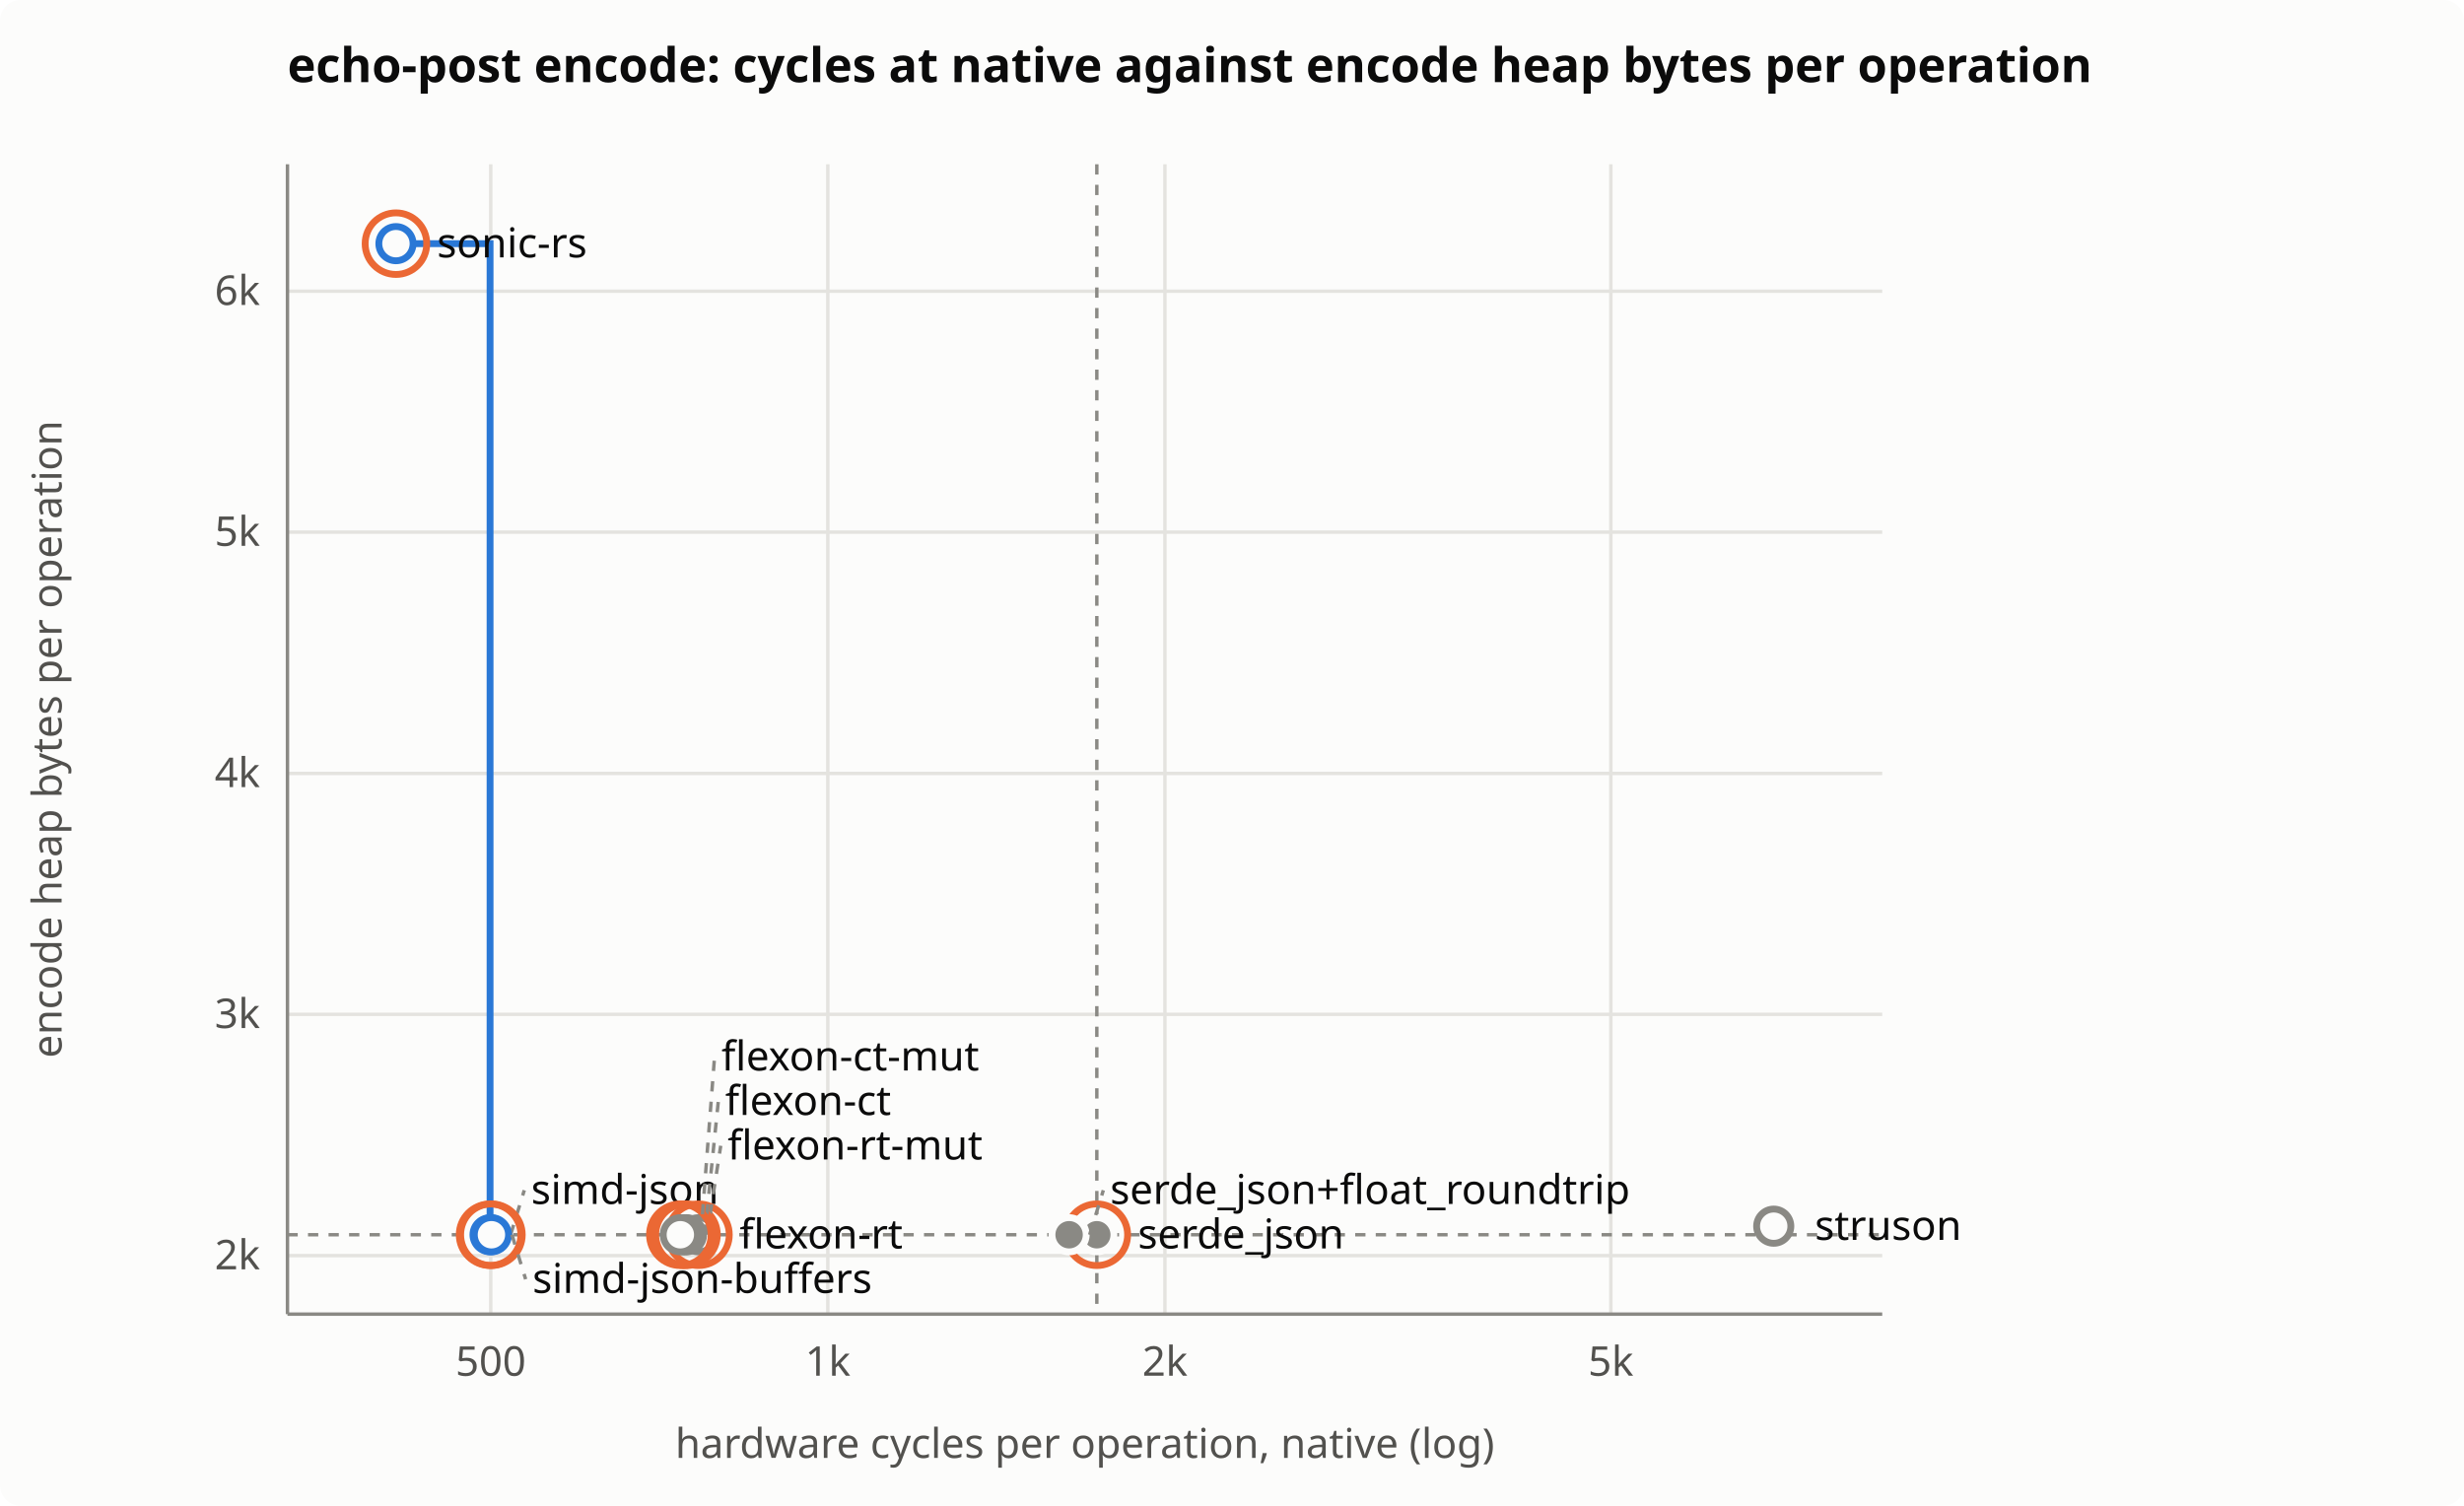
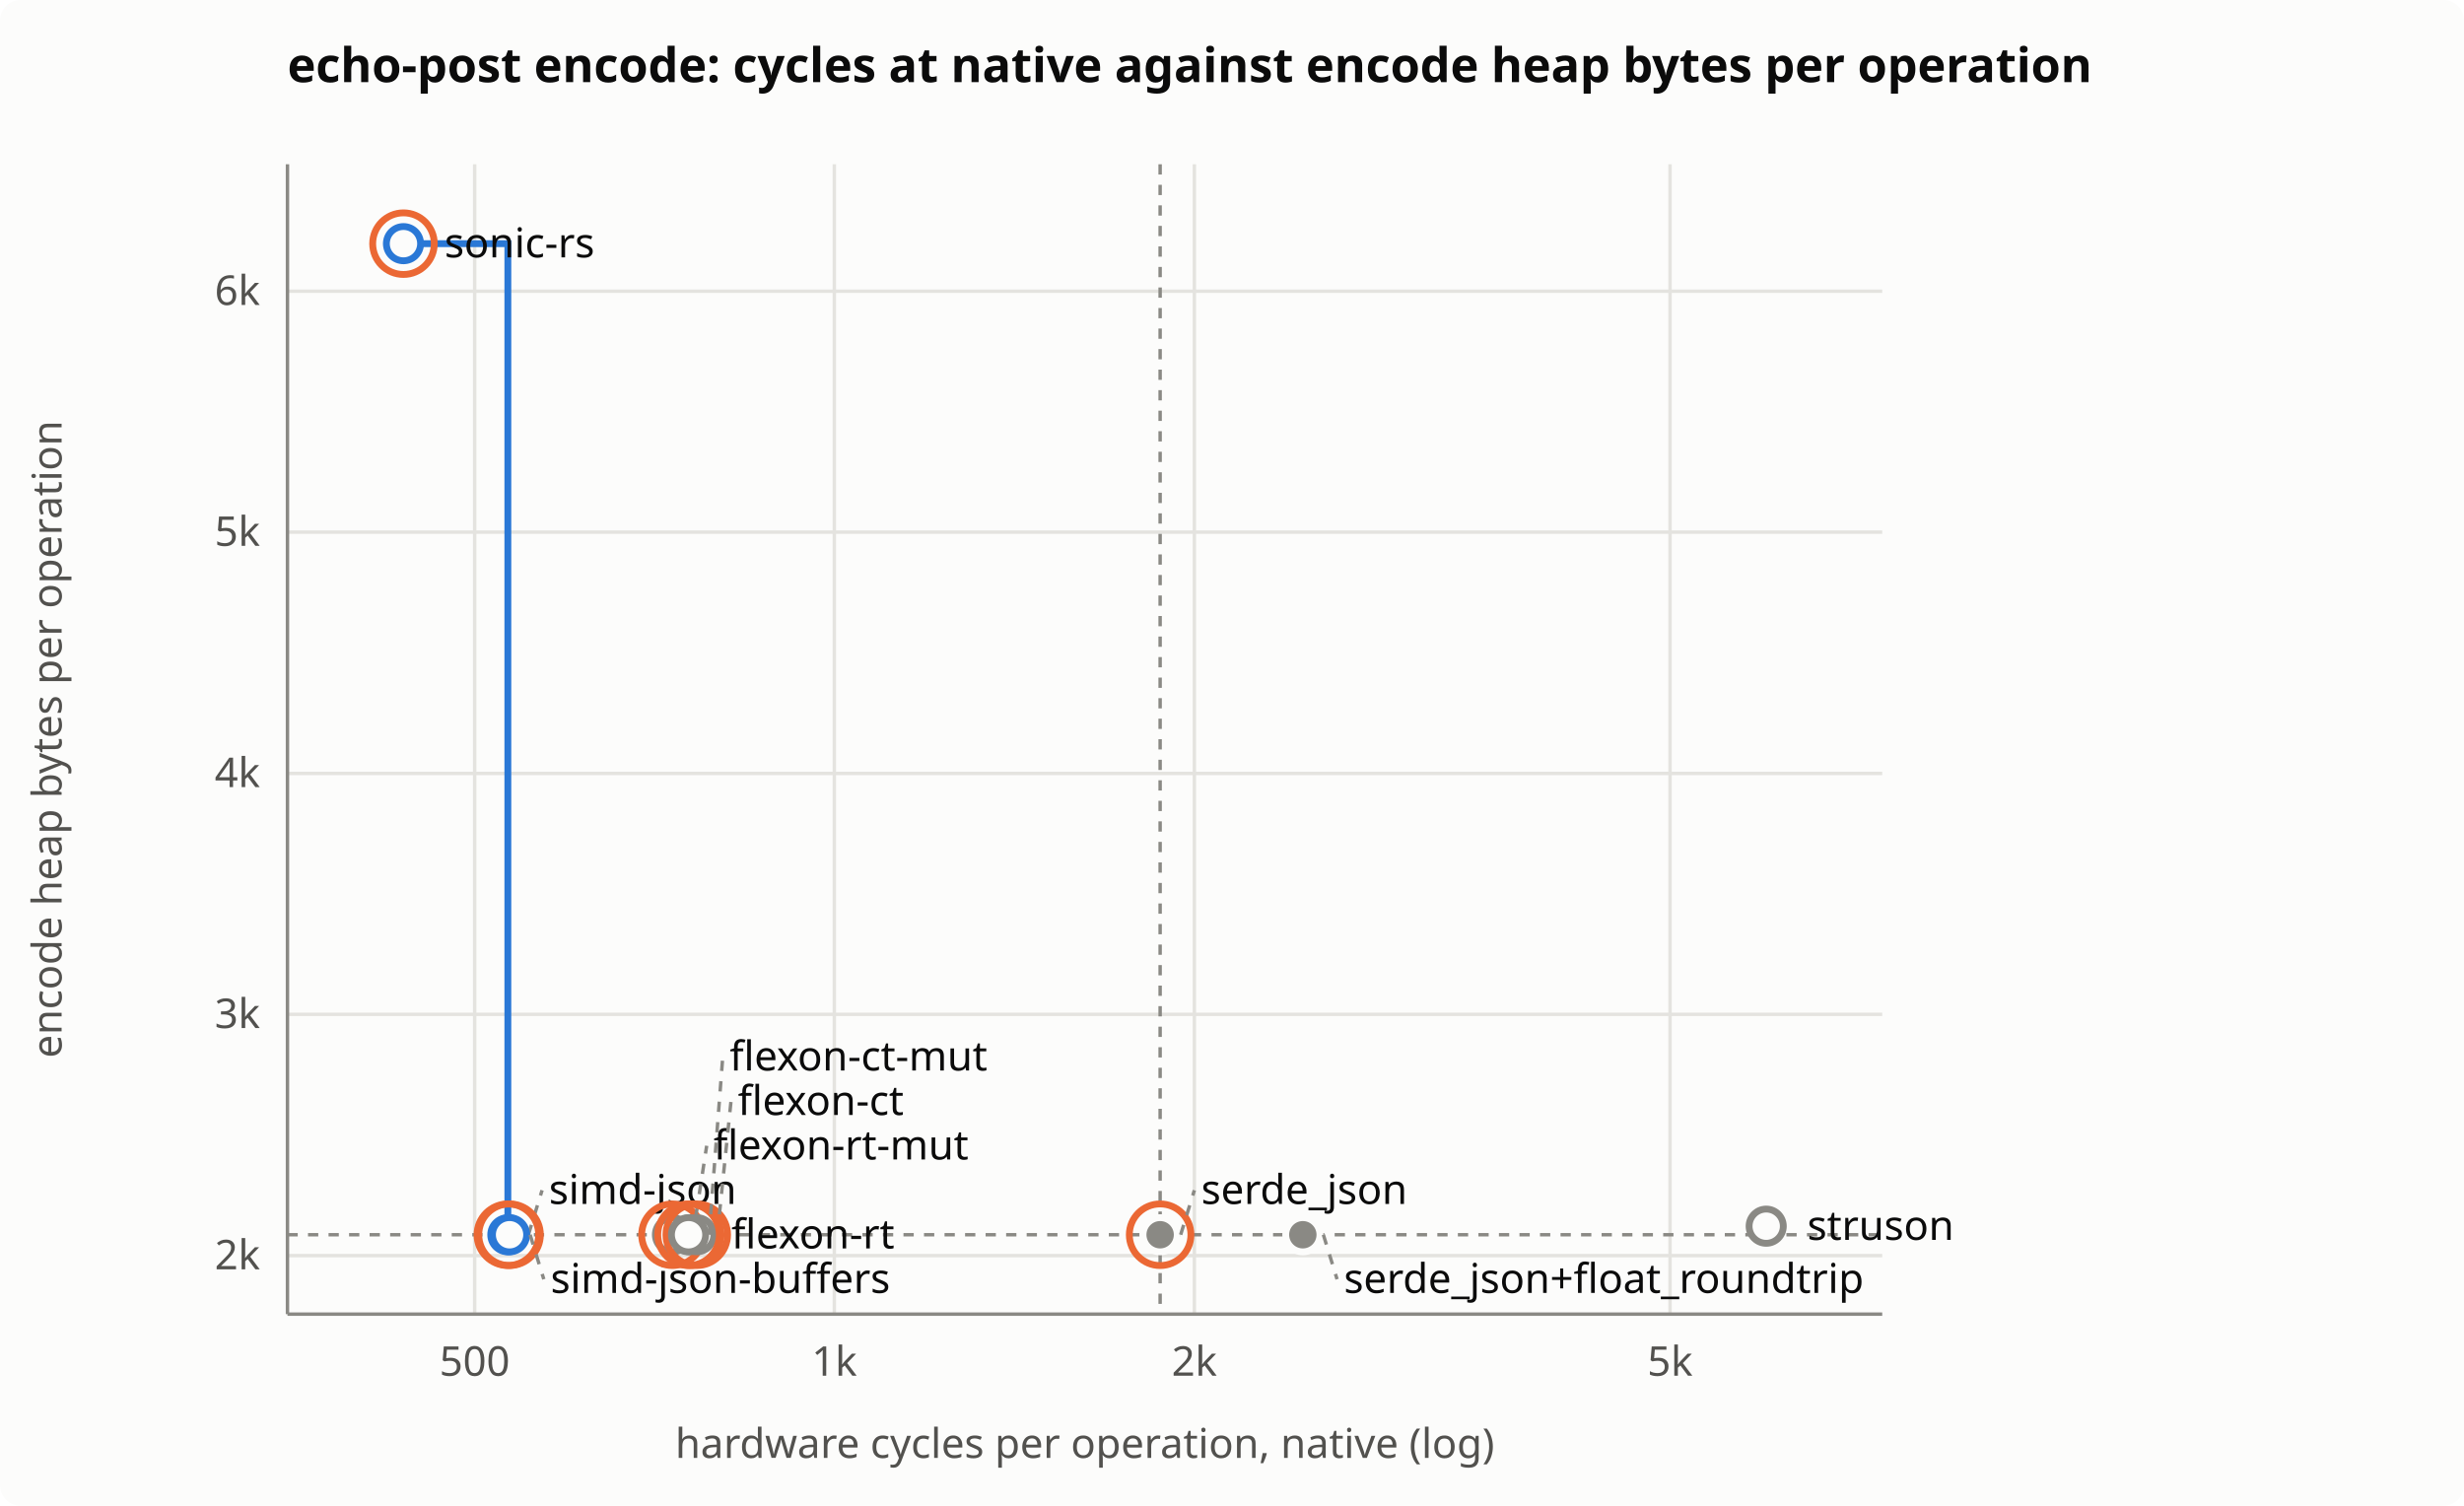
<svg xmlns="http://www.w3.org/2000/svg" viewBox="0 0 720 440" width="720" height="440" role="img" aria-label="echo-post encode: cycles at native against encode heap bytes per operation">
  <style>
.bg{fill:#fcfcfb}.ink{fill:#0b0b0b}.ink2{fill:#52514e}.grid{stroke:#e4e3df;stroke-width:1}
.axis{stroke:#8a8984;stroke-width:1}.ref{stroke:#8a8984;stroke-width:1;stroke-dasharray:3 3}
.front{stroke:#2a78d6;stroke-width:2;fill:none}
.on{fill:#2a78d6;stroke:#fcfcfb;stroke-width:2}.off{fill:#8a8984;stroke:#fcfcfb;stroke-width:2}
.on.hollow{fill:#fcfcfb;stroke:#2a78d6}.off.hollow{fill:#fcfcfb;stroke:#8a8984}
.ring{fill:none;stroke:#eb6834;stroke-width:2}
text{font-family:system-ui,'Segoe UI',sans-serif;font-size:12px}
.title{font-size:14px;font-weight:600}
@media (prefers-color-scheme:dark){
.bg{fill:#1a1a19}.ink{fill:#f0efec}.ink2{fill:#c3c2b7}.grid{stroke:#2e2e2c}.axis,.ref{stroke:#7a7974}
.front{stroke:#3987e5}.on{fill:#3987e5;stroke:#1a1a19}.off{fill:#7a7974;stroke:#1a1a19}
.on.hollow{fill:#1a1a19;stroke:#3987e5}.off.hollow{fill:#1a1a19;stroke:#7a7974}.ring{stroke:#d95926}}
</style>
  <rect class="bg" width="720" height="440" rx="6" />
  <text class="ink title" x="84" y="24">echo-post encode: cycles at native against encode heap bytes per operation</text>
-   <line class="grid" x1="143.4" y1="48" x2="143.4" y2="384.0" />
-   <text class="ink2" x="143.4" y="402.0" text-anchor="middle">500</text>
-   <line class="grid" x1="241.9" y1="48" x2="241.9" y2="384.0" />
-   <text class="ink2" x="241.9" y="402.0" text-anchor="middle">1k</text>
-   <line class="grid" x1="340.4" y1="48" x2="340.4" y2="384.0" />
-   <text class="ink2" x="340.4" y="402.0" text-anchor="middle">2k</text>
-   <line class="grid" x1="470.7" y1="48" x2="470.7" y2="384.0" />
-   <text class="ink2" x="470.7" y="402.0" text-anchor="middle">5k</text>
+   <line class="grid" x1="138.7" y1="48" x2="138.7" y2="384.0" />
+   <text class="ink2" x="138.7" y="402.0" text-anchor="middle">500</text>
+   <line class="grid" x1="243.8" y1="48" x2="243.8" y2="384.0" />
+   <text class="ink2" x="243.8" y="402.0" text-anchor="middle">1k</text>
+   <line class="grid" x1="349.0" y1="48" x2="349.0" y2="384.0" />
+   <text class="ink2" x="349.0" y="402.0" text-anchor="middle">2k</text>
+   <line class="grid" x1="488.0" y1="48" x2="488.0" y2="384.0" />
+   <text class="ink2" x="488.0" y="402.0" text-anchor="middle">5k</text>
  <line class="grid" x1="84" y1="366.9" x2="550.0" y2="366.9" />
  <text class="ink2" x="76.0" y="370.9" text-anchor="end">2k</text>
  <line class="grid" x1="84" y1="296.4" x2="550.0" y2="296.4" />
  <text class="ink2" x="76.0" y="300.4" text-anchor="end">3k</text>
  <line class="grid" x1="84" y1="226.0" x2="550.0" y2="226.0" />
  <text class="ink2" x="76.0" y="230.0" text-anchor="end">4k</text>
  <line class="grid" x1="84" y1="155.5" x2="550.0" y2="155.5" />
  <text class="ink2" x="76.0" y="159.5" text-anchor="end">5k</text>
  <line class="grid" x1="84" y1="85.1" x2="550.0" y2="85.1" />
  <text class="ink2" x="76.0" y="89.1" text-anchor="end">6k</text>
  <line class="axis" x1="84" y1="384.0" x2="550.0" y2="384.0" />
  <line class="axis" x1="84" y1="48" x2="84" y2="384.0" />
  <text class="ink2" x="317.0" y="426.0" text-anchor="middle">hardware cycles per operation, native (log)</text>
  <text class="ink2" transform="translate(18 216.0) rotate(-90)" text-anchor="middle">encode heap bytes per operation</text>
-   <line class="ref" x1="320.5" y1="48" x2="320.5" y2="384.0" />
+   <line class="ref" x1="339.0" y1="48" x2="339.0" y2="384.0" />
  <line class="ref" x1="84" y1="360.8" x2="550.0" y2="360.8" />
-   <path class="front" d="M115.7,71.2 H143.2 V360.8 H143.6 V360.8" />
-   <circle class="on hollow" cx="115.7" cy="71.2" r="5" />
-   <circle class="ring" cx="115.7" cy="71.2" r="9" />
-   <text class="ink" x="127.7" y="75.2">sonic-rs</text>
-   <circle class="off hollow" cx="518.3" cy="358.3" r="5" />
-   <text class="ink" x="530.3" y="362.3">struson</text>
-   <circle class="off" cx="320.5" cy="360.8" r="5" />
-   <circle class="ring" cx="320.5" cy="360.8" r="9" />
-   <text class="ink" x="332.5" y="364.8">serde_json</text>
-   <circle class="off" cx="312.4" cy="360.8" r="5" />
-   <line class="ref" x1="318.4" y1="360.8" x2="322.4" y2="347.8" />
-   <text class="ink" x="324.4" y="351.8">serde_json+float_roundtrip</text>
-   <circle class="on hollow" cx="143.2" cy="360.8" r="5" />
-   <circle class="ring" cx="143.2" cy="360.8" r="9" />
-   <line class="ref" x1="149.2" y1="360.8" x2="153.2" y2="347.8" />
-   <text class="ink" x="155.2" y="351.8">simd-json</text>
-   <circle class="on hollow" cx="143.6" cy="360.8" r="5" />
-   <circle class="ring" cx="143.6" cy="360.8" r="9" />
-   <line class="ref" x1="149.6" y1="360.8" x2="153.6" y2="373.8" />
-   <text class="ink" x="155.6" y="377.8">simd-json-buffers</text>
-   <circle class="off hollow" cx="204.1" cy="360.8" r="5" />
-   <circle class="ring" cx="204.1" cy="360.8" r="9" />
-   <text class="ink" x="216.1" y="364.8">flexon-rt</text>
-   <circle class="off hollow" cx="200.6" cy="360.8" r="5" />
-   <circle class="ring" cx="200.6" cy="360.8" r="9" />
-   <line class="ref" x1="206.6" y1="360.8" x2="210.6" y2="334.8" />
-   <text class="ink" x="212.6" y="338.8">flexon-rt-mut</text>
-   <circle class="off hollow" cx="199.9" cy="360.8" r="5" />
-   <circle class="ring" cx="199.9" cy="360.8" r="9" />
-   <line class="ref" x1="205.9" y1="360.8" x2="209.9" y2="321.8" />
-   <text class="ink" x="211.9" y="325.8">flexon-ct</text>
-   <circle class="off hollow" cx="198.8" cy="360.8" r="5" />
-   <circle class="ring" cx="198.8" cy="360.8" r="9" />
-   <line class="ref" x1="204.8" y1="360.8" x2="208.8" y2="308.8" />
-   <text class="ink" x="210.8" y="312.8">flexon-ct-mut</text>
+   <path class="front" d="M117.9,71.2 H148.4 V360.8 H148.9 V360.8" />
+   <circle class="on hollow" cx="117.9" cy="71.2" r="5" />
+   <circle class="ring" cx="117.9" cy="71.2" r="9" />
+   <text class="ink" x="129.9" y="75.2">sonic-rs</text>
+   <circle class="off hollow" cx="516.1" cy="358.3" r="5" />
+   <text class="ink" x="528.1" y="362.3">struson</text>
+   <circle class="off" cx="339.0" cy="360.8" r="5" />
+   <circle class="ring" cx="339.0" cy="360.8" r="9" />
+   <line class="ref" x1="345.0" y1="360.8" x2="349.0" y2="347.8" />
+   <text class="ink" x="351.0" y="351.8">serde_json</text>
+   <circle class="off" cx="380.7" cy="360.8" r="5" />
+   <line class="ref" x1="386.7" y1="360.8" x2="390.7" y2="373.8" />
+   <text class="ink" x="392.7" y="377.8">serde_json+float_roundtrip</text>
+   <circle class="on hollow" cx="148.4" cy="360.8" r="5" />
+   <circle class="ring" cx="148.4" cy="360.8" r="9" />
+   <line class="ref" x1="154.4" y1="360.8" x2="158.4" y2="347.8" />
+   <text class="ink" x="160.4" y="351.8">simd-json</text>
+   <circle class="on hollow" cx="148.9" cy="360.8" r="5" />
+   <circle class="ring" cx="148.9" cy="360.8" r="9" />
+   <line class="ref" x1="154.9" y1="360.8" x2="158.9" y2="373.8" />
+   <text class="ink" x="160.9" y="377.8">simd-json-buffers</text>
+   <circle class="off hollow" cx="201.7" cy="360.8" r="5" />
+   <circle class="ring" cx="201.7" cy="360.8" r="9" />
+   <text class="ink" x="213.7" y="364.8">flexon-rt</text>
+   <circle class="off hollow" cx="196.5" cy="360.8" r="5" />
+   <circle class="ring" cx="196.5" cy="360.8" r="9" />
+   <line class="ref" x1="202.5" y1="360.8" x2="206.5" y2="334.8" />
+   <text class="ink" x="208.5" y="338.8">flexon-rt-mut</text>
+   <circle class="off hollow" cx="203.6" cy="360.8" r="5" />
+   <circle class="ring" cx="203.6" cy="360.8" r="9" />
+   <line class="ref" x1="209.6" y1="360.8" x2="213.6" y2="321.8" />
+   <text class="ink" x="215.6" y="325.8">flexon-ct</text>
+   <circle class="off hollow" cx="201.2" cy="360.8" r="5" />
+   <circle class="ring" cx="201.2" cy="360.8" r="9" />
+   <line class="ref" x1="207.2" y1="360.8" x2="211.2" y2="308.8" />
+   <text class="ink" x="213.2" y="312.8">flexon-ct-mut</text>
</svg>
